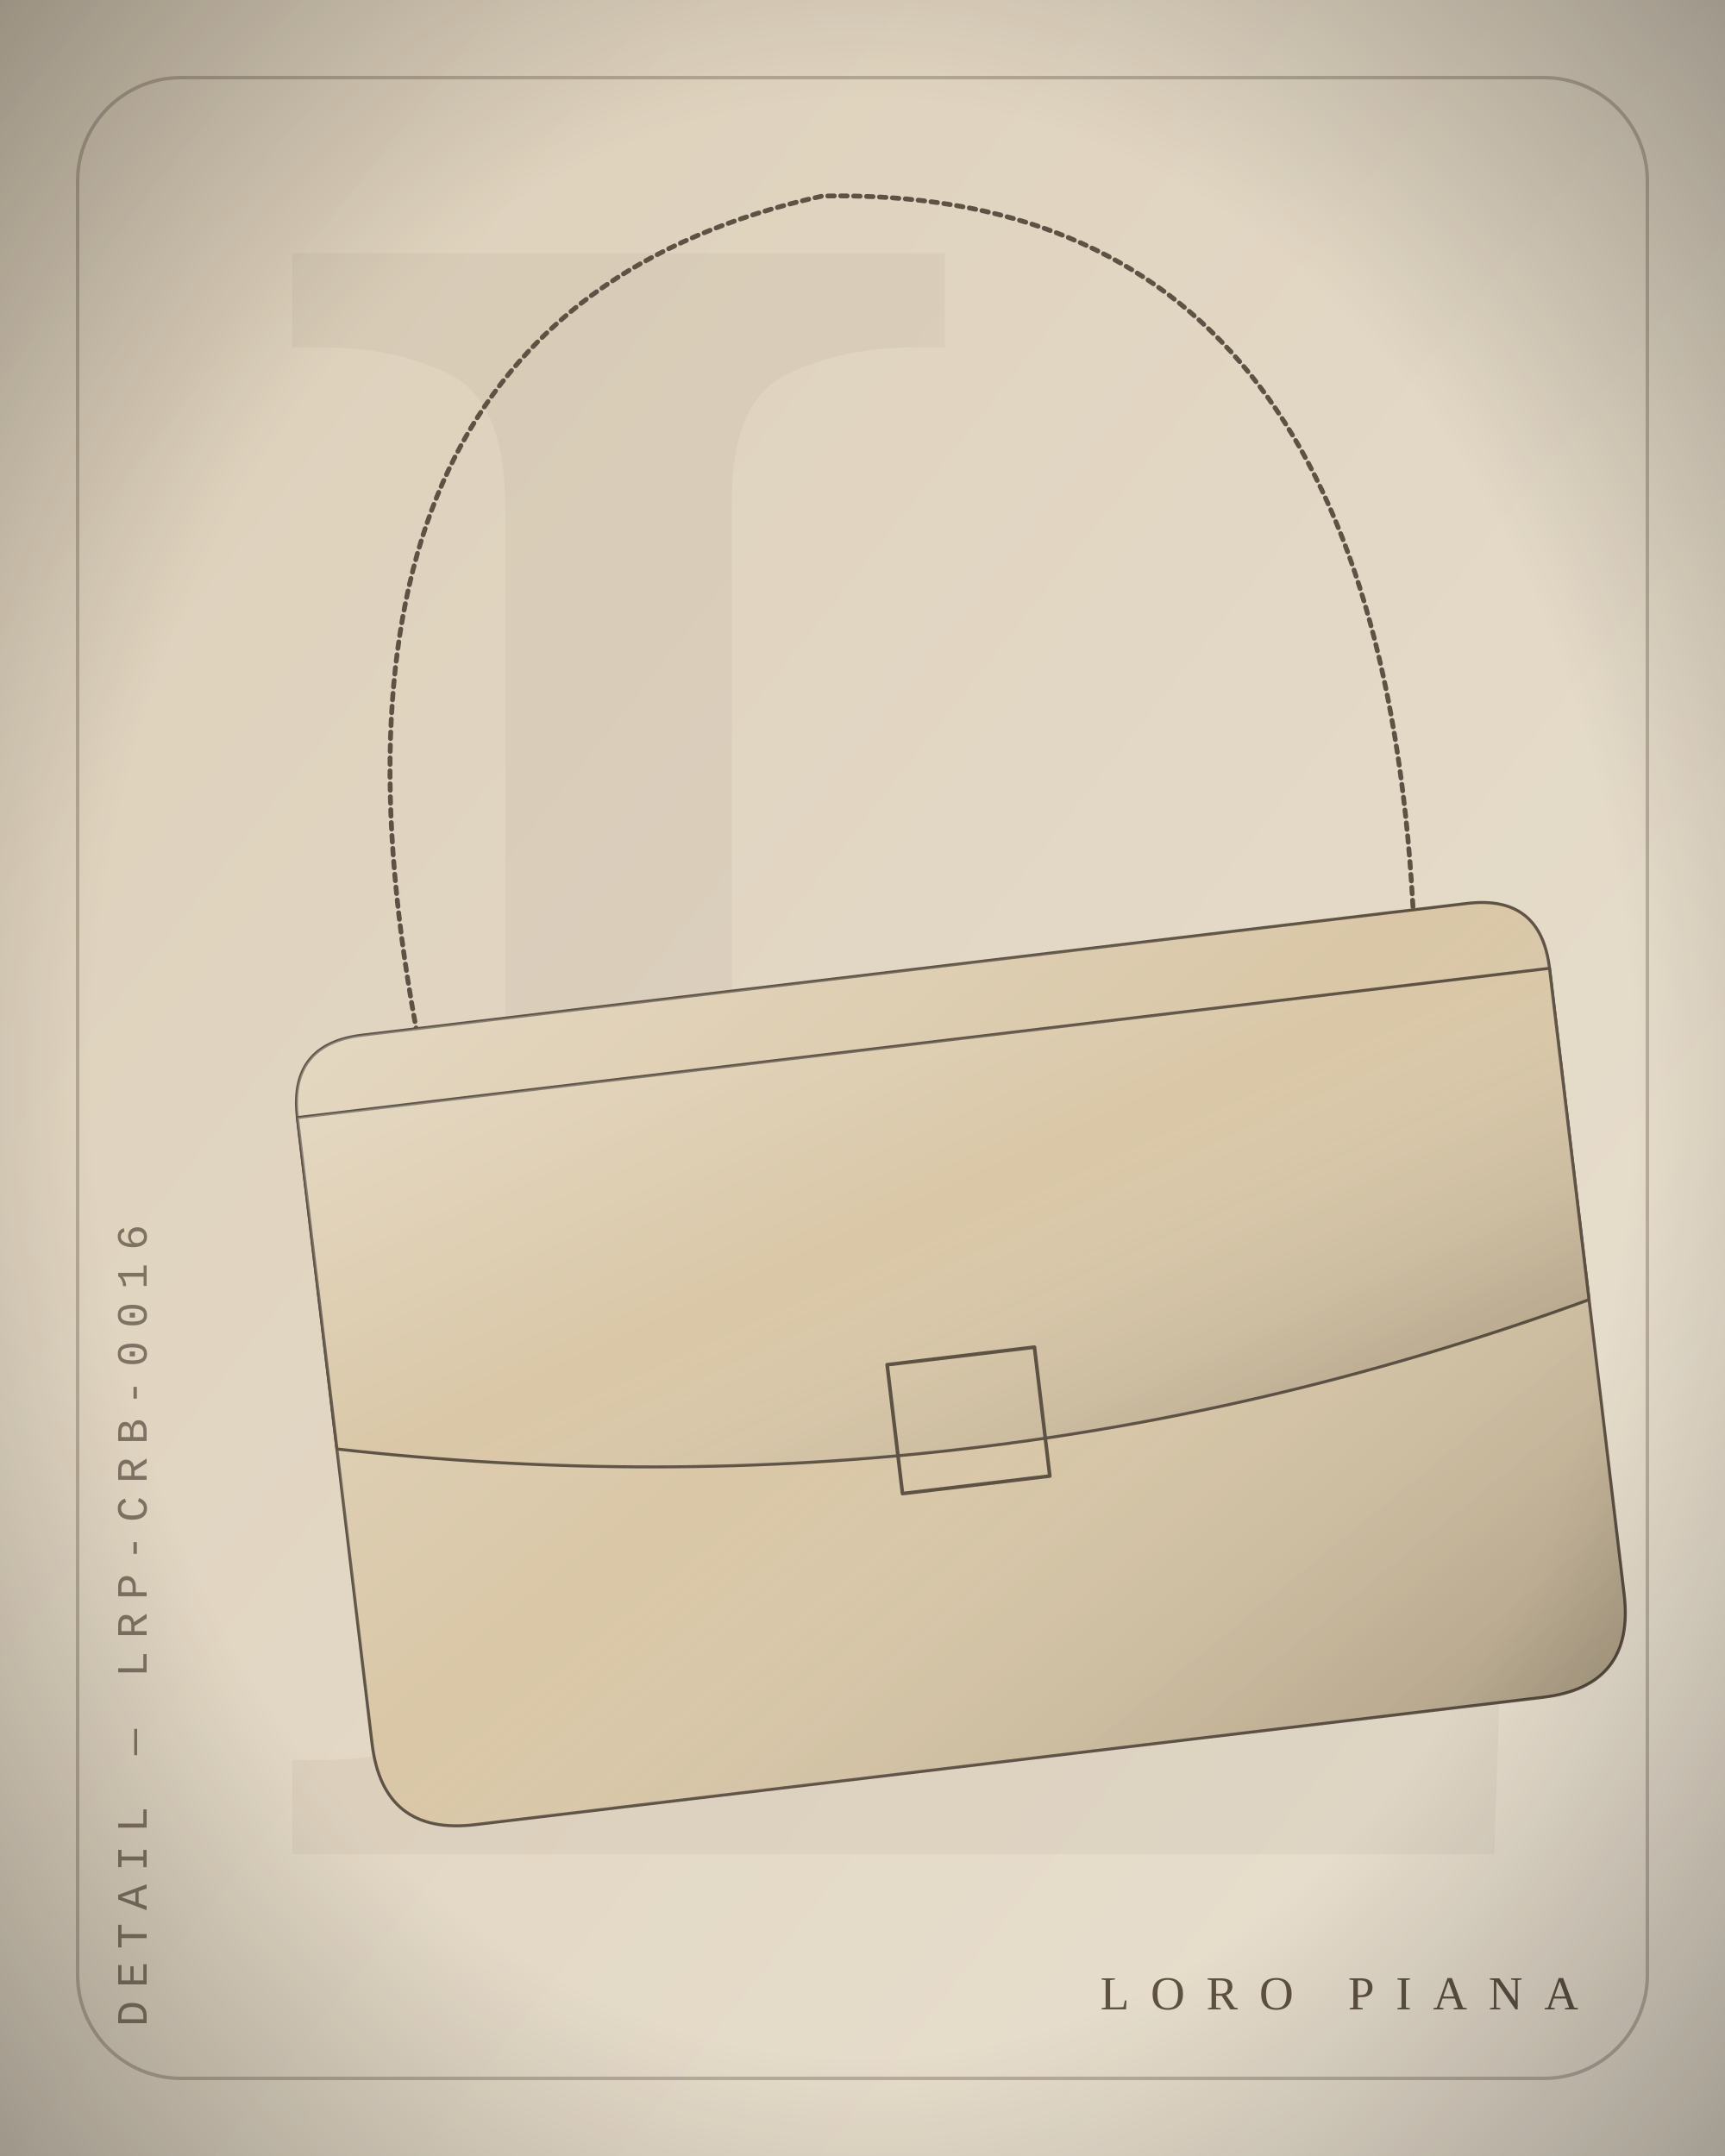
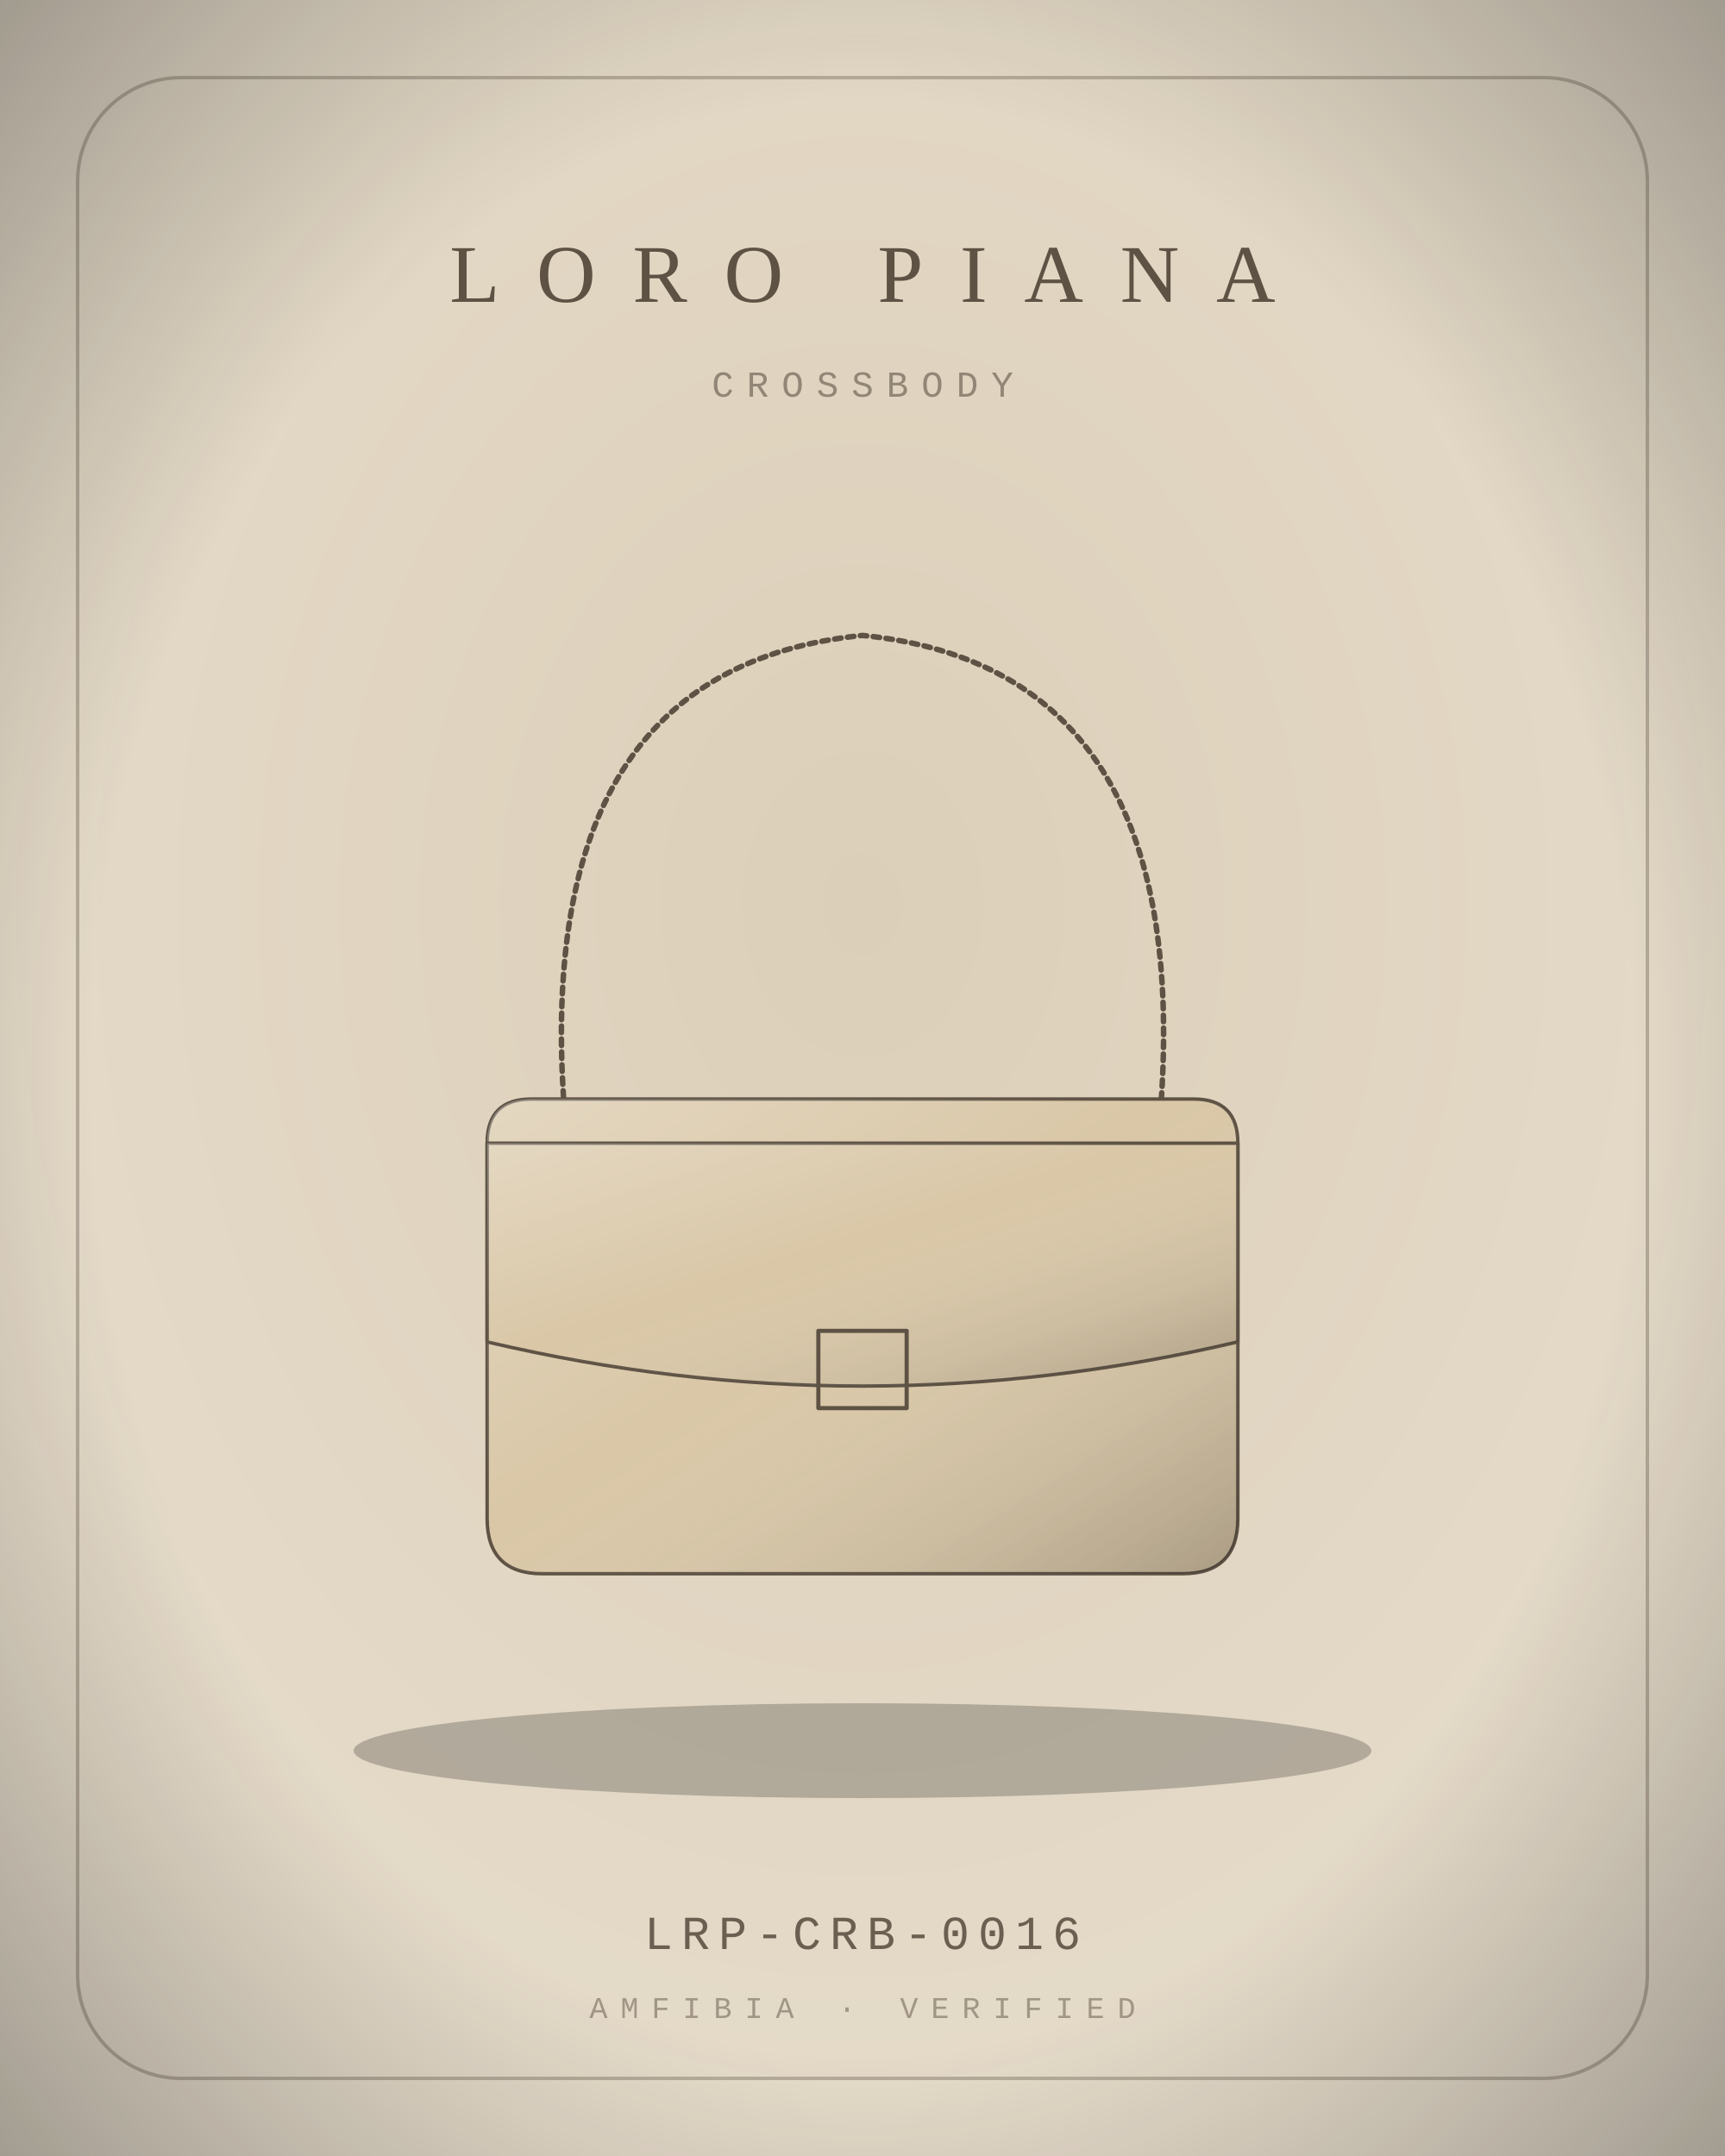
<svg xmlns="http://www.w3.org/2000/svg" viewBox="0 0 400 500" width="800" height="1000">
  <defs>
    <radialGradient id="bg" cx="50%" cy="42%" r="80%">
      <stop offset="0" stop-color="#DCCFB9" />
      <stop offset="1" stop-color="#E9E0D0" />
    </radialGradient>
    <linearGradient id="bgd" x1="0" y1="0" x2="1" y2="1">
      <stop offset="0" stop-color="#DCCFB9" />
      <stop offset="1" stop-color="#E9E0D0" />
    </linearGradient>
    <linearGradient id="sheen" x1="0" y1="0" x2="1" y2="1">
      <stop offset="0" stop-color="#fff" stop-opacity=".30" />
      <stop offset=".45" stop-color="#fff" stop-opacity="0" />
      <stop offset="1" stop-color="#000" stop-opacity=".22" />
    </linearGradient>
    <linearGradient id="multi" x1="0" y1="0" x2="1" y2="1">
      <stop offset="0" stop-color="#B3122E" />
      <stop offset=".35" stop-color="#C9A227" />
      <stop offset=".7" stop-color="#2F5D46" />
      <stop offset="1" stop-color="#3557A0" />
    </linearGradient>
    <radialGradient id="vig" cx="50%" cy="50%" r="75%">
      <stop offset=".6" stop-color="#000" stop-opacity="0" />
      <stop offset="1" stop-color="#000" stop-opacity=".35" />
    </radialGradient>
  </defs>
-   <rect width="400" height="500" fill="url(#bgd)" />
-   <text x="210" y="430" text-anchor="middle" font-family="Georgia, serif" font-size="520" fill="#5E5244" opacity="0.06">L</text>
+   <rect width="400" height="500" fill="url(#bg)" />
  <rect x="18" y="18" width="364" height="464" rx="24" fill="none" stroke="#5E5244" stroke-width="0.8" opacity="0.35" />
-   <g transform="rotate(-6.8 200 250) translate(0 20) scale(2.15)">
-     <path d="M46 98 Q40 18 100 12 Q160 18 154 98" fill="none" stroke="#5E5244" stroke-width="2.24" stroke-dasharray="3 3" stroke-linejoin="round" stroke-linecap="round" vector-effect="non-scaling-stroke" />
-     <path d="M40 96 L160 96 Q168 96 168 104 L168 172 Q168 182 158 182 L42 182 Q32 182 32 172 L32 104 Q32 96 40 96 Z" fill="#D9C7A7" stroke="#5E5244" stroke-width="1.4" stroke-linejoin="round" stroke-linecap="round" vector-effect="non-scaling-stroke" />
+   <ellipse cx="200" cy="406" rx="118" ry="11" fill="#000" opacity="0.22" />
+   <g transform="translate(72 132) scale(1.28)">
+     <path d="M46 98 Q40 18 100 12 Q160 18 154 98" fill="none" stroke="#5E5244" stroke-width="2.56" stroke-dasharray="3 3" stroke-linejoin="round" stroke-linecap="round" vector-effect="non-scaling-stroke" />
+     <path d="M40 96 L160 96 Q168 96 168 104 L168 172 Q168 182 158 182 L42 182 Q32 182 32 172 L32 104 Q32 96 40 96 Z" fill="#D9C7A7" stroke="#5E5244" stroke-width="1.6" stroke-linejoin="round" stroke-linecap="round" vector-effect="non-scaling-stroke" />
    <path d="M40 96 L160 96 Q168 96 168 104 L168 172 Q168 182 158 182 L42 182 Q32 182 32 172 L32 104 Q32 96 40 96 Z" fill="url(#sheen)" stroke="none" />
-     <path d="M32 104 L168 104 L168 140 Q100 156 32 140 Z" fill="#D9C7A7" stroke="#5E5244" stroke-width="1.4" stroke-linejoin="round" stroke-linecap="round" vector-effect="non-scaling-stroke" />
+     <path d="M32 104 L168 104 L168 140 Q100 156 32 140 Z" fill="#D9C7A7" stroke="#5E5244" stroke-width="1.6" stroke-linejoin="round" stroke-linecap="round" vector-effect="non-scaling-stroke" />
    <path d="M32 104 L168 104 L168 140 Q100 156 32 140 Z" fill="url(#sheen)" stroke="none" />
-     <path d="M92 138 L108 138 L108 152 L92 152 Z" fill="none" stroke="#5E5244" stroke-width="1.68" stroke-linejoin="round" stroke-linecap="round" vector-effect="non-scaling-stroke" />
-   </g>
-   <g transform="translate(34 470) rotate(-90)">
-     <text x="0" y="0" text-anchor="start" font-family="'Courier New', Courier, monospace" font-size="10" letter-spacing="3" fill="#5E5244" opacity="0.75">DETAIL — LRP-CRB-0016</text>
+     <path d="M92 138 L108 138 L108 152 L92 152 Z" fill="none" stroke="#5E5244" stroke-width="1.92" stroke-linejoin="round" stroke-linecap="round" vector-effect="non-scaling-stroke" />
  </g>
  <g>
-     <text x="366" y="466" text-anchor="end" font-size="11" fill="#5E5244" font-family="Georgia, 'Times New Roman', serif" font-weight="400" letter-spacing="4.95">LORO PIANA</text>
+     <text x="200" y="70" text-anchor="middle" font-size="19" fill="#5E5244" font-family="Georgia, 'Times New Roman', serif" font-weight="400" letter-spacing="8.55">LORO PIANA</text>
  </g>
+   <text x="200" y="92" text-anchor="middle" font-family="'Courier New', Courier, monospace" font-size="8.5" letter-spacing="3" fill="#5E5244" opacity="0.6">CROSSBODY</text>
+   <text x="200" y="452" text-anchor="middle" font-family="'Courier New', Courier, monospace" font-size="11" letter-spacing="2" fill="#5E5244" opacity="0.9">LRP-CRB-0016</text>
+   <text x="200" y="468" text-anchor="middle" font-family="'Courier New', Courier, monospace" font-size="7" letter-spacing="3" fill="#5E5244" opacity="0.5">AMFIBIA · VERIFIED</text>
  <rect width="400" height="500" fill="url(#vig)" />
</svg>
